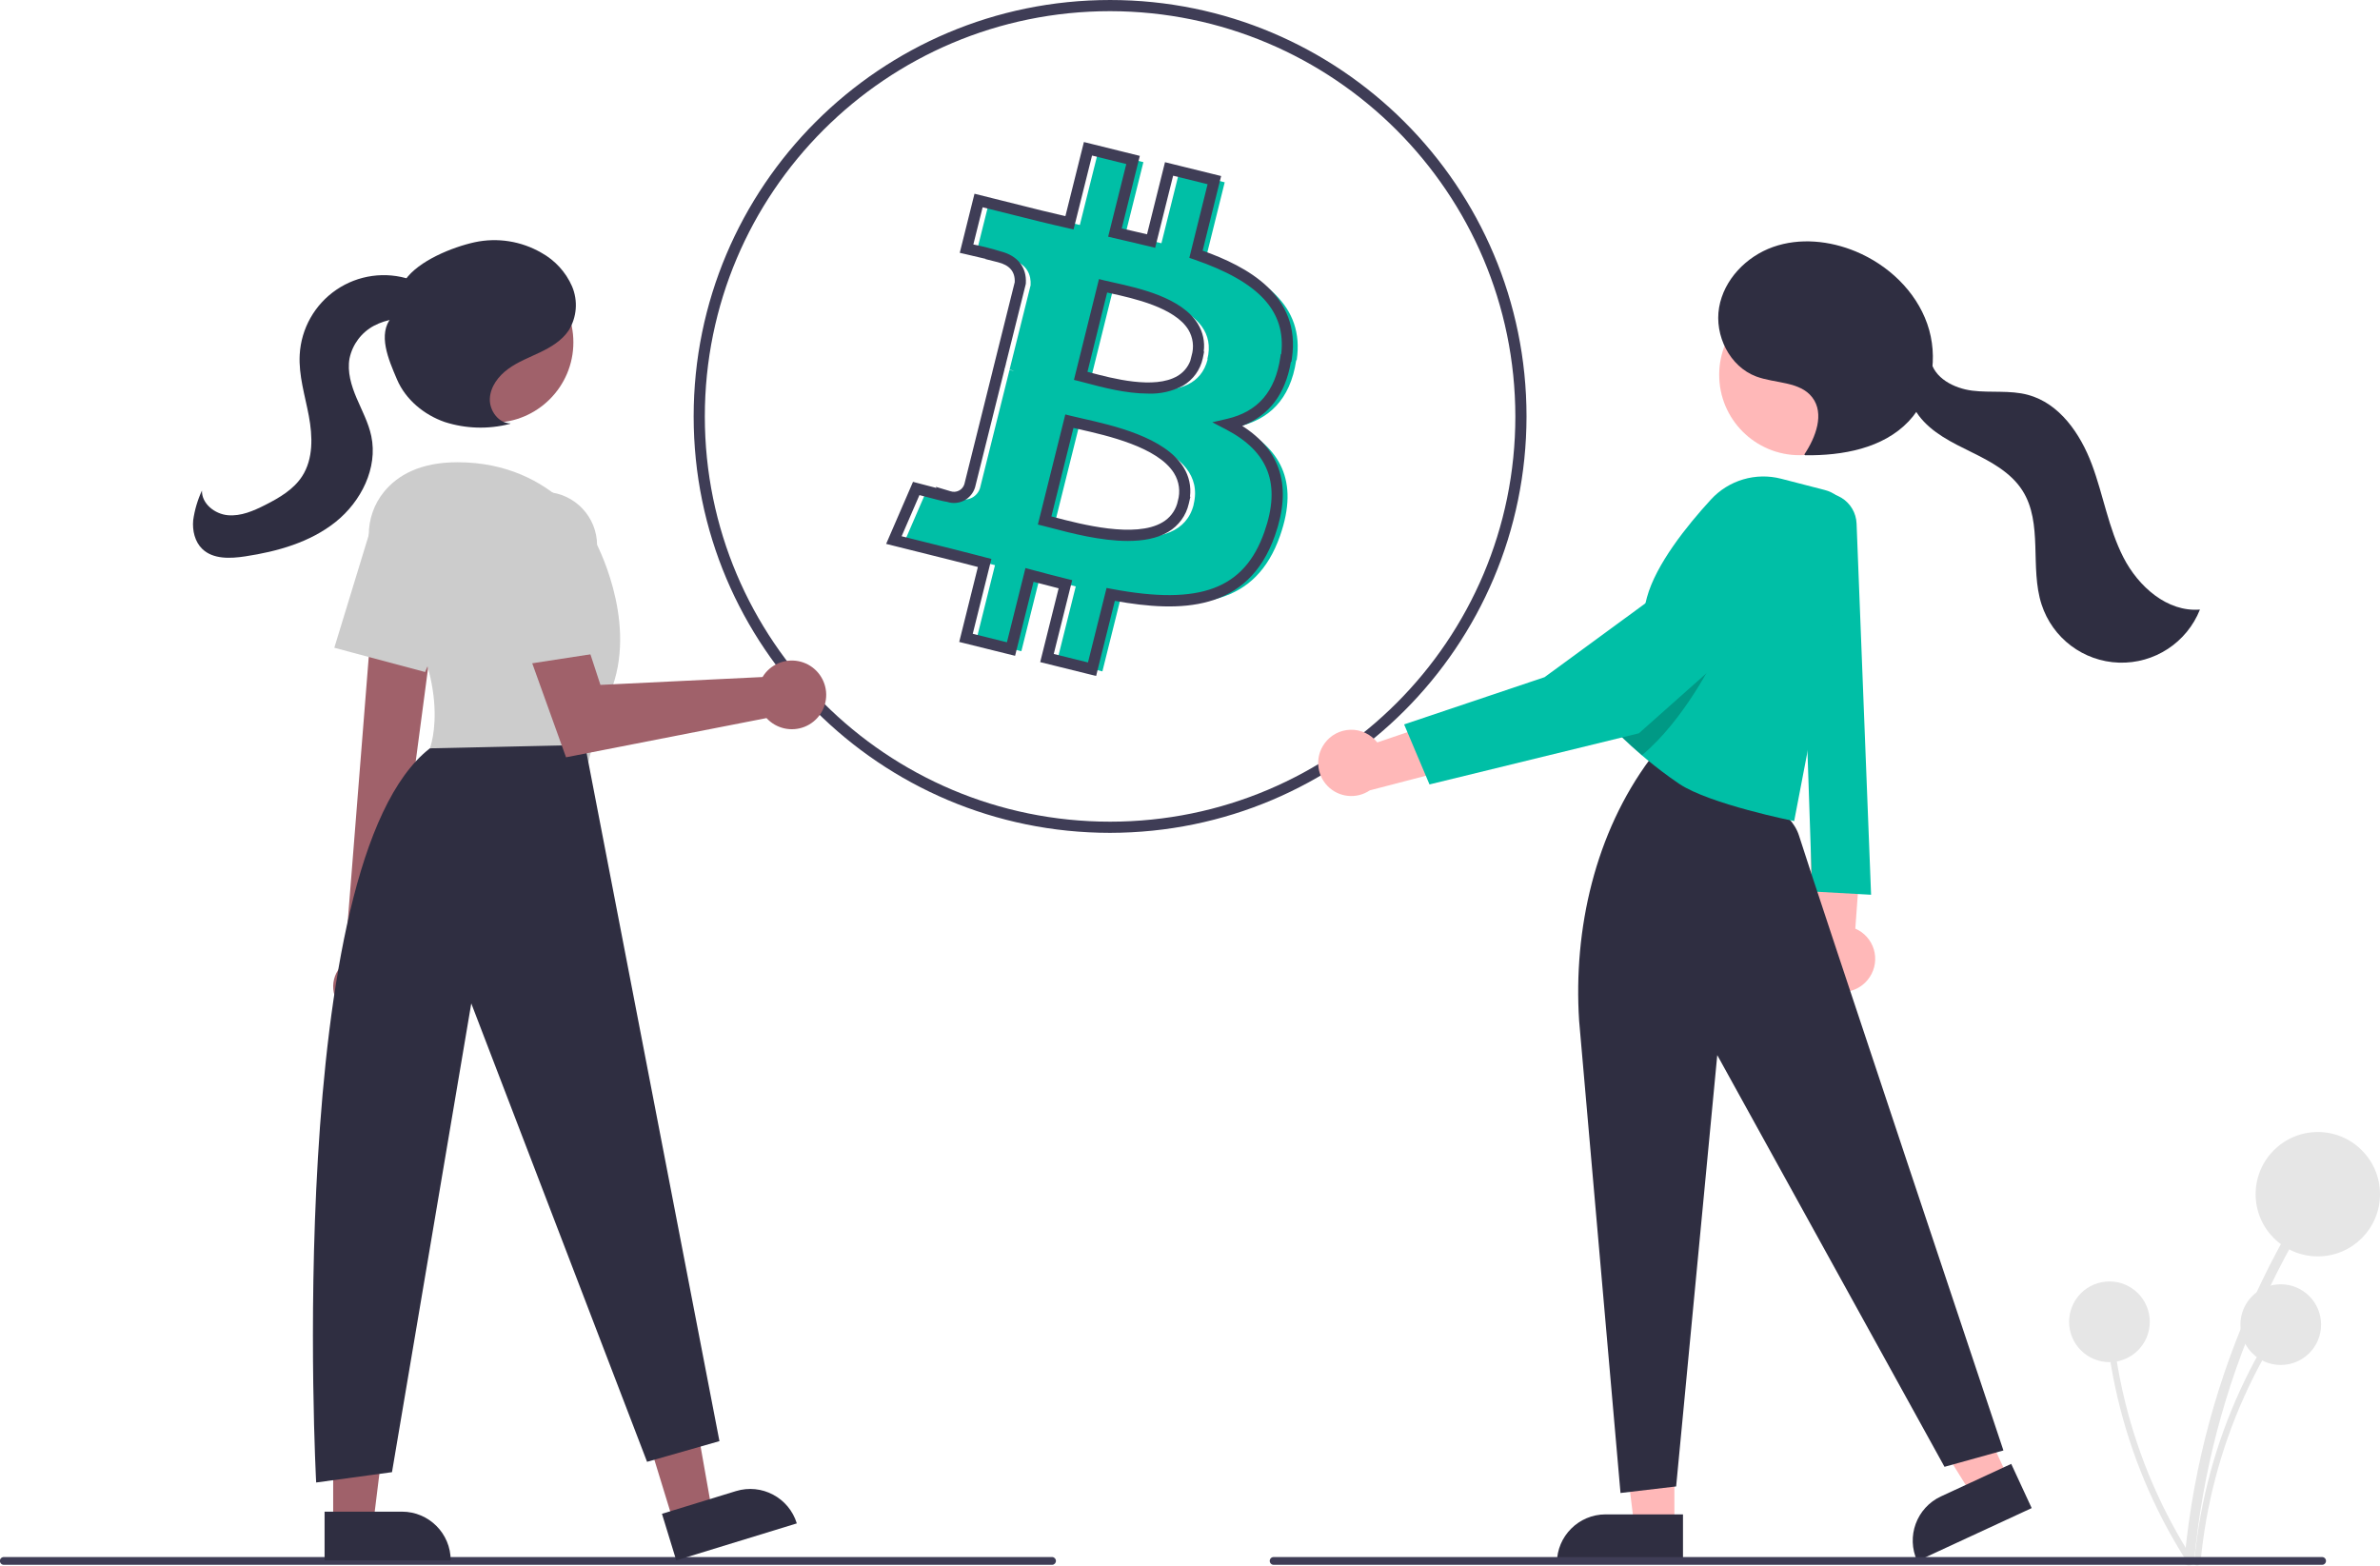
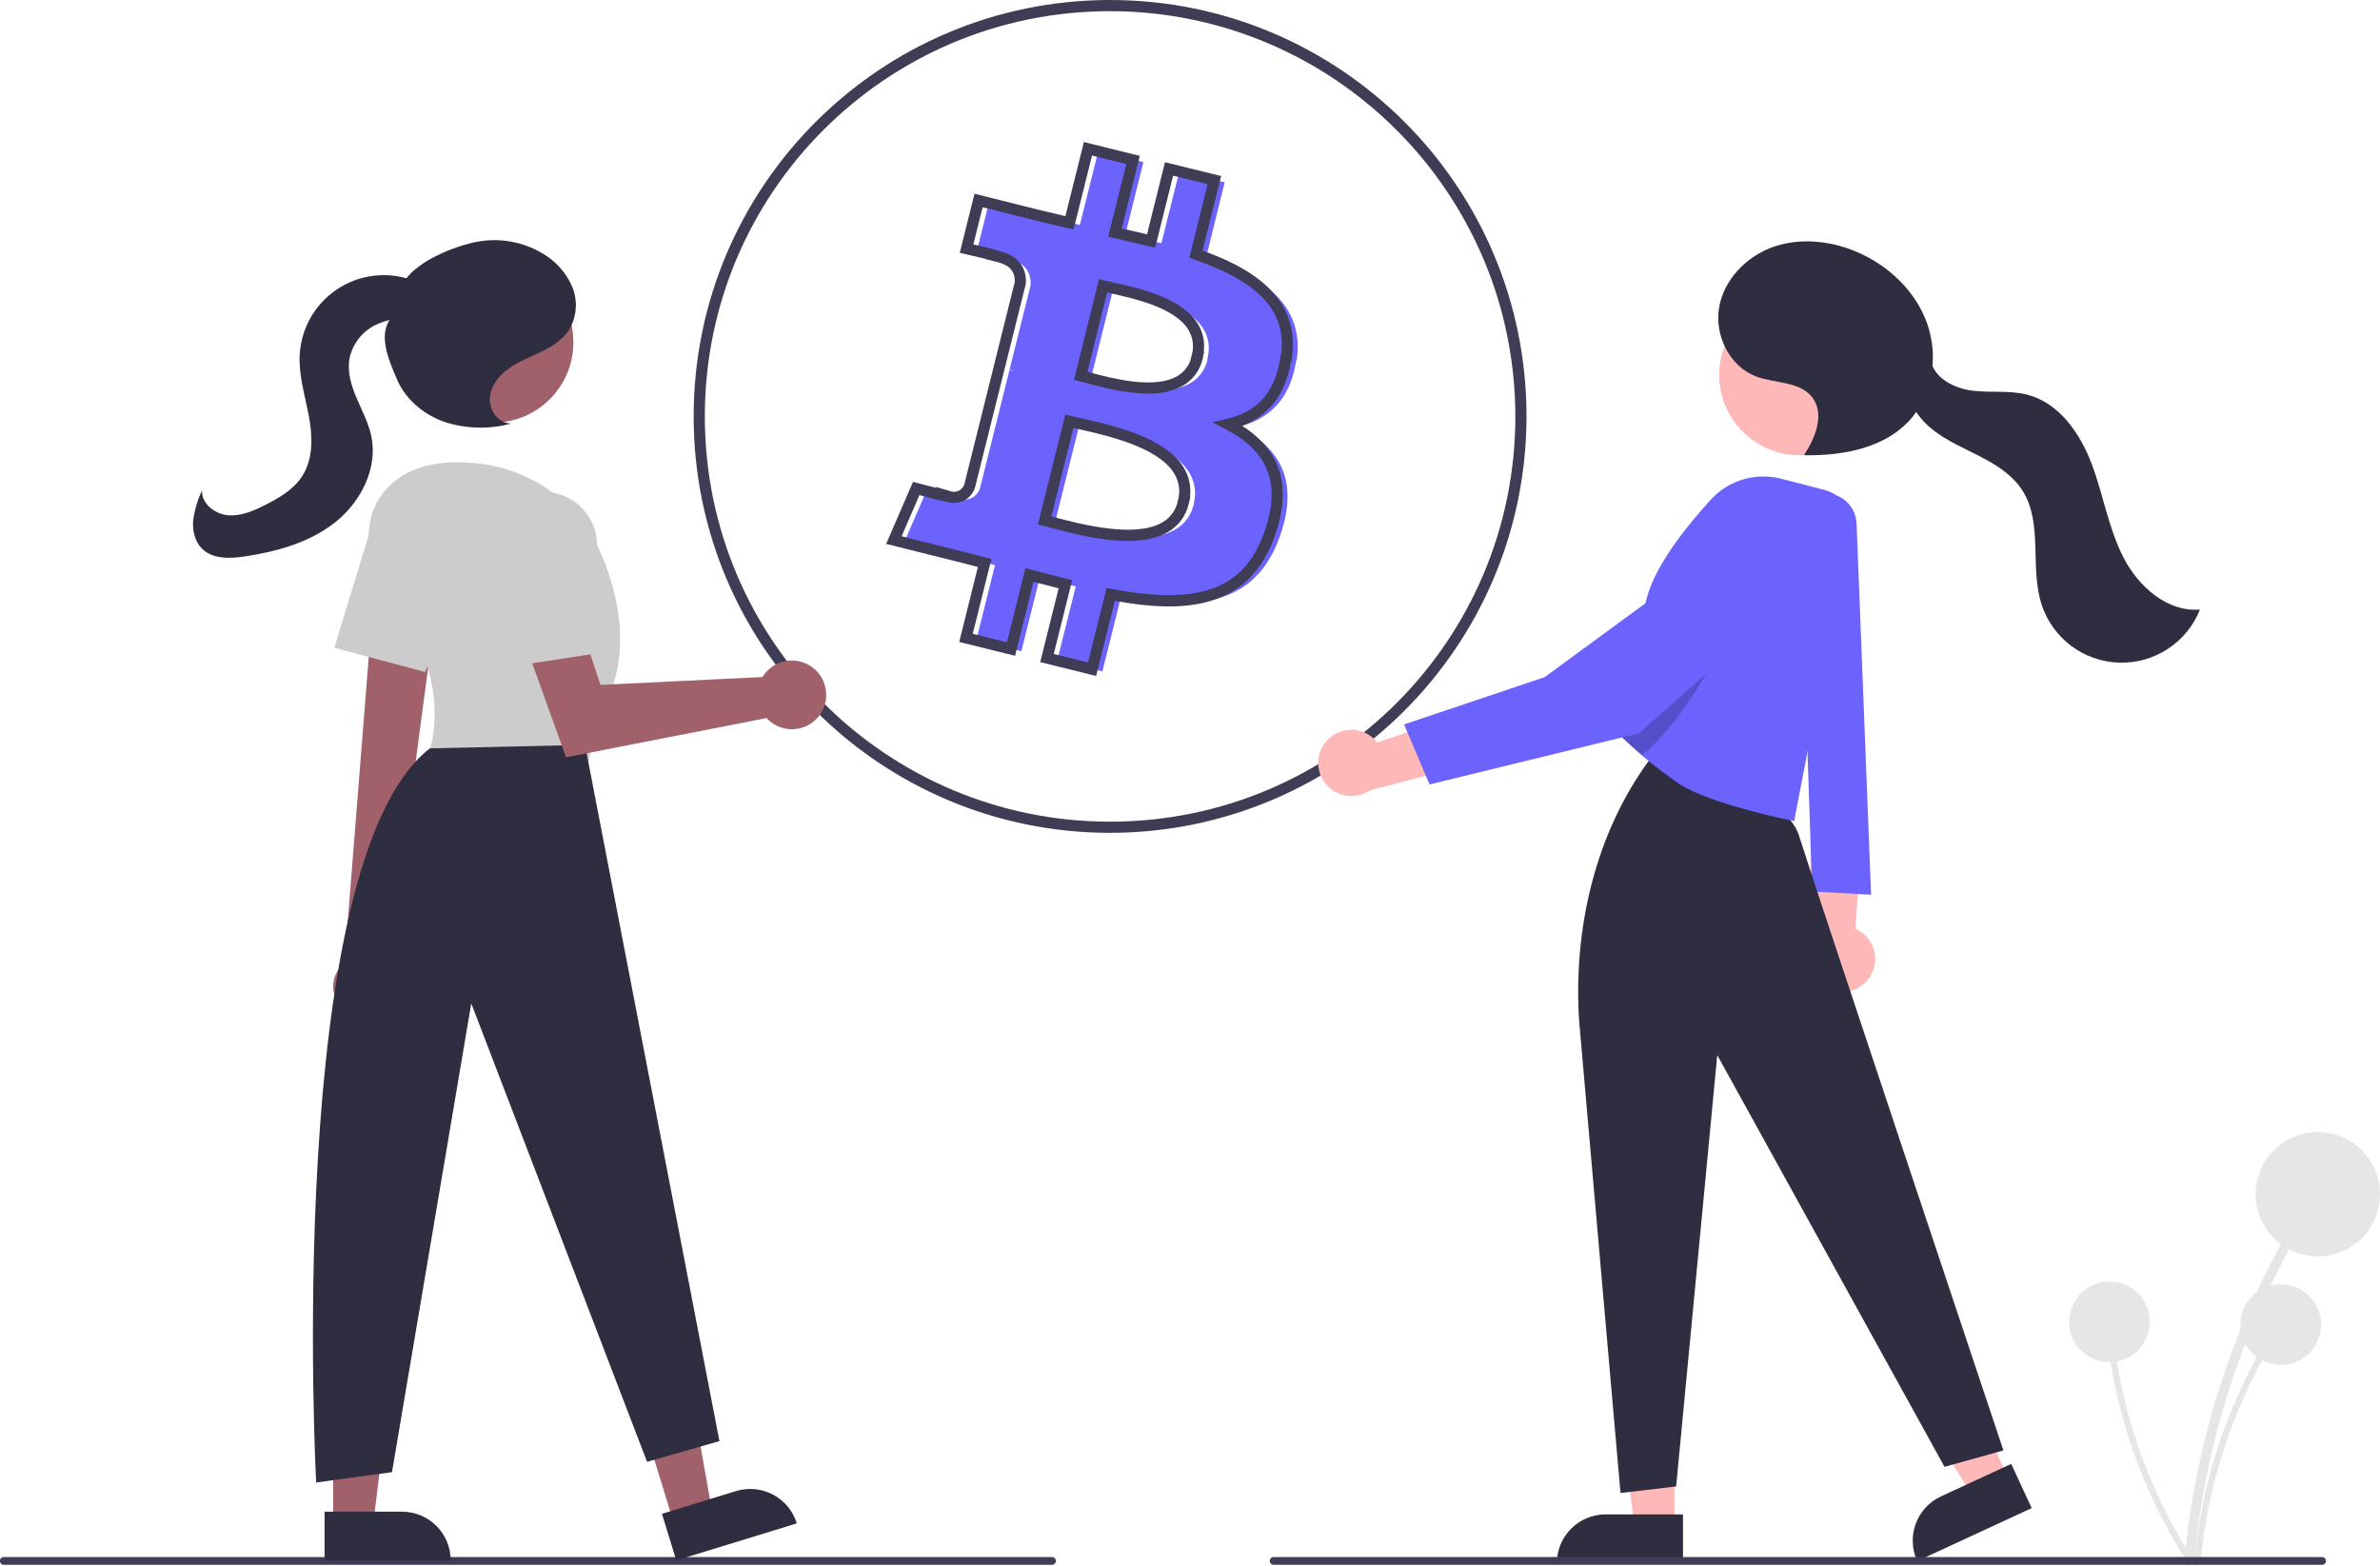
<svg xmlns="http://www.w3.org/2000/svg" id="aac55e20-4295-4738-859e-026cde4431f5" data-name="Layer 1" width="727.21" height="478.36" viewBox="0 0 727.21 478.36">
-   <path d="M604.991,289.168l5.615-22.646L596.765,263.109l-5.495,22.032c-3.618-.904-7.338-1.707-11.042-2.594l5.53-22.185-13.772-3.413L566.338,279.56q-4.506-1.024-8.789-2.065l-18.994-4.744-3.669,14.711s10,2.287,10,2.492c5.58,1.399,6.587,5.12,6.417,8.004l-6.434,25.786a10.033,10.033,0,0,1,1.433.461l-1.451-.358-9.01,36.111a4.992,4.992,0,0,1-6.28,3.277H529.527c.137.205-10.017-2.492-10.017-2.492l-6.826,15.769,17.919,4.471c3.413.836,6.604,1.707,9.813,2.526L534.715,406.392,548.47,409.805l5.649-22.646c3.652.99,7.321,1.928,10.973,2.85l-5.632,22.544,13.772,3.413,5.7-22.851c23.482,4.437,41.162,2.645,48.585-18.584,5.99-17.066-.29-26.964-12.663-33.397,8.994-2.082,15.786-7.987,17.595-20.223l.153-.068C635.095,304.135,622.364,295.158,604.991,289.168Zm-3.857,75.806c-4.249,17.066-33.055,7.85-42.391,5.546l7.56-30.326c9.3,2.338,39.251,6.946,34.796,24.779Zm4.266-44.371c-3.891,15.564-27.851,7.645-35.633,5.717l6.826-27.493c7.765,1.928,32.817,5.546,28.704,21.776Z" transform="translate(-236.3952 -210.8201)" fill="#00bfa6" />
+   <path d="M604.991,289.168l5.615-22.646L596.765,263.109l-5.495,22.032c-3.618-.904-7.338-1.707-11.042-2.594l5.53-22.185-13.772-3.413L566.338,279.56q-4.506-1.024-8.789-2.065l-18.994-4.744-3.669,14.711s10,2.287,10,2.492c5.58,1.399,6.587,5.12,6.417,8.004l-6.434,25.786a10.033,10.033,0,0,1,1.433.461l-1.451-.358-9.01,36.111a4.992,4.992,0,0,1-6.28,3.277H529.527c.137.205-10.017-2.492-10.017-2.492l-6.826,15.769,17.919,4.471c3.413.836,6.604,1.707,9.813,2.526L534.715,406.392,548.47,409.805l5.649-22.646c3.652.99,7.321,1.928,10.973,2.85l-5.632,22.544,13.772,3.413,5.7-22.851c23.482,4.437,41.162,2.645,48.585-18.584,5.99-17.066-.29-26.964-12.663-33.397,8.994-2.082,15.786-7.987,17.595-20.223l.153-.068C635.095,304.135,622.364,295.158,604.991,289.168Zm-3.857,75.806c-4.249,17.066-33.055,7.85-42.391,5.546l7.56-30.326c9.3,2.338,39.251,6.946,34.796,24.779Zm4.266-44.371c-3.891,15.564-27.851,7.645-35.633,5.717l6.826-27.493c7.765,1.928,32.817,5.546,28.704,21.776Z" transform="translate(-236.3952 -210.8201)" fill="#6c63ff" />
  <path d="M575.583,465.303A127.241,127.241,0,1,1,702.824,338.061,127.385,127.385,0,0,1,575.583,465.303Zm0-251.07A123.828,123.828,0,1,0,699.411,338.061,123.968,123.968,0,0,0,575.583,214.233ZM571.314,417.367l-17.086-4.235,5.633-22.547c-2.554-.643-5.121-1.31-7.669-1.992l-5.64,22.613-17.067-4.235,5.704-22.9q-.999-.26-2.004-.523c-2.003-.524-4.034-1.056-6.15-1.575l-19.878-4.961,8.21-18.963,1.42.377c1.965.522,4.041,1.063,5.771,1.504l-.24-.36,4.539,1.362a3.312,3.312,0,0,0,4.196-2.152l8.596-34.46-.008-.003,6.806-27.278c.135-3.201-1.547-5.196-5.136-6.095l-3.831-.961.095-.061c-1.811-.439-4.086-.972-6.229-1.462l-1.697-.387,4.503-18.056,20.651,5.158q3.476.852,7.125,1.684l5.656-22.642,17.084,4.234-5.525,22.168q1.458.34,2.914.672c1.613.371,3.219.739,4.81,1.122l5.495-22.034,17.151,4.23L603.86,287.407c13.547,4.857,30.168,13.588,27.27,33.021l-.138.927-.164.072c-1.692,9.839-6.685,16.39-14.872,19.526,11.951,7.64,15.222,18.628,10.011,33.475-8.231,23.539-29.151,23.535-48.928,19.989Zm-12.945-6.725,10.459,2.592L574.505,390.474l1.582.299c27.015,5.104,40.534.042,46.658-17.471,5.096-14.519,1.334-24.47-11.84-31.321l-4.104-2.134,4.506-1.042c9.414-2.179,14.742-8.331,16.291-18.81l.137-.928.139-.062c1.529-13.099-6.723-22.034-26.603-28.889l-1.476-.508,5.579-22.504-10.529-2.596-5.497,22.037-1.657-.414c-2.108-.527-4.25-1.019-6.404-1.513-1.538-.353-3.081-.707-4.621-1.077l-1.674-.402L580.528,260.942l-10.46-2.592-5.641,22.58-1.629-.371c-3.013-.686-5.958-1.37-8.817-2.072l-17.345-4.333-2.835,11.366a82.002,82.002,0,0,1,8.394,2.126c5.152,1.312,7.939,4.861,7.65,9.746l-.048.312-6.048,24.239.02.008-.406,1.539-.08-.02-.032.098.095.024-9.011,36.111a6.72,6.72,0,0,1-8.457,4.499l.005-.016c-1.305-.176-3.724-.804-8.553-2.085l-5.443,12.573,15.967,3.984c2.127.522,4.176,1.057,6.195,1.587,1.215.317,2.419.633,3.626.942l1.644.419-5.698,22.874,10.443,2.591,5.658-22.682,1.681.455c3.623.982,7.303,1.938,10.938,2.841l1.659.412Zm22.622-34.529c-8.259,0-17.314-2.38-23.141-3.911-1.009-.265-1.909-.502-2.677-.692l-1.66-.41,8.387-33.645,1.659.417c.937.236,2.087.494,3.391.788,9.496,2.139,25.389,5.719,31.091,14.972a13.61,13.61,0,0,1,1.947,8.967h.135l-.493,2.119a13.426,13.426,0,0,1-6.313,8.643C589.912,375.38,585.574,376.113,580.991,376.113Zm-23.343-7.492q.512.134,1.069.28c7.967,2.096,24.547,6.449,32.859,1.526a9.826,9.826,0,0,0,4.478-5.618l.228-.914a10.527,10.527,0,0,0-1.149-8.47c-4.948-8.03-20.552-11.544-28.935-13.433-.642-.145-1.247-.282-1.81-.411Zm29.549-37.538c-6.783,0-14.031-1.929-18.718-3.176-.862-.229-1.63-.434-2.283-.596l-1.657-.411,7.649-30.806,1.656.411c.768.191,1.708.398,2.773.633,7.791,1.72,20.83,4.6,25.771,12.612a12.83,12.83,0,0,1,1.803,8.48h.132l-.427,2.121a12.857,12.857,0,0,1-6.016,8.31A21.029,21.029,0,0,1,587.197,331.084ZM568.67,324.426q.332.087.687.182c6.905,1.837,19.758,5.258,26.789,1.113a9.089,9.089,0,0,0,3.94-4.638l.397-1.566a9.868,9.868,0,0,0-1-7.975c-4.183-6.784-16.816-9.573-23.602-11.071-.419-.092-.819-.181-1.197-.266Z" transform="translate(-236.3952 -210.8201)" fill="#3f3d56" />
  <path d="M641.076,438.032a10.064,10.064,0,0,1,16.142-.352l33.834-11.5-4.69,17.968-31.41,8.166a10.111,10.111,0,0,1-13.875-14.281Z" transform="translate(-236.3952 -210.8201)" fill="#ffb8b8" />
  <path d="M906.827,687.743a246.303,246.303,0,0,1,20.385-77.735q4.601-10.278,10.127-20.103c.947-1.685-1.644-3.199-2.59-1.514a249.707,249.707,0,0,0-27.786,76.655q-2.086,11.269-3.136,22.696c-.178,1.922,2.823,1.909,3,0Z" transform="translate(-236.3952 -210.8201)" fill="#e6e6e6" />
  <circle cx="708.21" cy="364.897" r="19" fill="#e6e6e6" />
  <path d="M908.77,688.248a159.788,159.788,0,0,1,13.225-50.43q2.985-6.668,6.57-13.042a.974.974,0,0,0-1.681-.982,161.996,161.996,0,0,0-18.026,49.73q-1.353,7.31-2.034,14.724c-.115,1.247,1.832,1.239,1.946,0Z" transform="translate(-236.3952 -210.8201)" fill="#e6e6e6" />
  <circle cx="696.883" cy="404.751" r="12.326" fill="#e6e6e6" />
  <path d="M906.314,687.084a159.788,159.788,0,0,1-20.59-47.897q-1.748-7.093-2.841-14.324a.974.974,0,0,0-1.929.259,161.996,161.996,0,0,0,16.374,50.298q3.429,6.597,7.452,12.861c.676,1.054,2.206-.15,1.535-1.197Z" transform="translate(-236.3952 -210.8201)" fill="#e6e6e6" />
  <circle cx="644.542" cy="403.886" r="12.326" fill="#e6e6e6" />
  <path d="M807.705,509.345a10.056,10.056,0,0,0-4.418-14.773l2.591-35.641-16.203,9.072.024,32.454a10.11,10.11,0,0,0,18.006,8.887Z" transform="translate(-236.3952 -210.8201)" fill="#ffb8b8" />
-   <path d="M803.674,370.799,808.105,484.217l-18-1-4-119,3.796-1.786A9.665,9.665,0,0,1,803.674,370.799Z" transform="translate(-236.3952 -210.8201)" fill="#00bfa6" />
+   <path d="M803.674,370.799,808.105,484.217l-18-1-4-119,3.796-1.786A9.665,9.665,0,0,1,803.674,370.799Z" transform="translate(-236.3952 -210.8201)" fill="#6c63ff" />
  <polygon points="511.612 466.235 499.352 466.234 493.52 418.946 511.614 418.947 511.612 466.235" fill="#ffb8b8" />
  <path d="M490.595,462.731h23.644a0,0,0,0,1,0,0v14.887a0,0,0,0,1,0,0H475.708a0,0,0,0,1,0,0v0A14.887,14.887,0,0,1,490.595,462.731Z" fill="#2f2e41" />
  <polygon points="613.615 451.583 602.489 456.734 577.329 416.272 593.749 408.671 613.615 451.583" fill="#ffb8b8" />
  <path d="M832.188,665.526h23.644a0,0,0,0,1,0,0v14.887a0,0,0,0,1,0,0H817.301a0,0,0,0,1,0,0v0A14.887,14.887,0,0,1,832.188,665.526Z" transform="translate(-441.7098 202.8908) rotate(-24.84116)" fill="#2f2e41" />
  <path d="M718.897,522.728l12.644,144.289,17-2L761.105,533.217l69.436,125.8,18-5S790.605,480.717,786.105,466.217c-4.933-15.895-44-22-44-22l-1.5-1.5C723.818,465.315,717.094,494.635,718.897,522.728Z" transform="translate(-236.3952 -210.8201)" fill="#2f2e41" />
  <circle cx="549.859" cy="114.532" r="24.561" fill="#ffb8b8" />
-   <path d="M801.674,372.743l-17.07,88.97s-25.94-5.18-35.18-11.42c-3.66-2.48-6.98-5.04-9.78-7.36-.55-.45-1.07-.9-1.58-1.33-4.62-3.95-7.46-6.89-7.46-6.89s1.479-7.25,3.29-15.83c2.02-9.61,4.47-20.9,5.72-25.51,2.75-10.11,12.19-21.89,19.55-29.91a21.738,21.738,0,0,1,21.47-6.36l13.32,3.44A10.543,10.543,0,0,1,801.674,372.743Z" transform="translate(-236.3952 -210.8201)" fill="#00bfa6" />
+   <path d="M801.674,372.743l-17.07,88.97s-25.94-5.18-35.18-11.42c-3.66-2.48-6.98-5.04-9.78-7.36-.55-.45-1.07-.9-1.58-1.33-4.62-3.95-7.46-6.89-7.46-6.89s1.479-7.25,3.29-15.83c2.02-9.61,4.47-20.9,5.72-25.51,2.75-10.11,12.19-21.89,19.55-29.91a21.738,21.738,0,0,1,21.47-6.36l13.32,3.44A10.543,10.543,0,0,1,801.674,372.743Z" transform="translate(-236.3952 -210.8201)" fill="#6c63ff" />
  <path d="M760.394,411.602s-9.18,19.08-22.33,30c-4.62-3.95-7.46-6.89-7.46-6.89s1.479-7.25,3.29-15.83C744.914,413.063,756.274,409.393,760.394,411.602Z" transform="translate(-236.3952 -210.8201)" opacity="0.2" />
-   <path d="M776.674,376.677a16.322,16.322,0,0,0-2.831-1.125,12.495,12.495,0,0,0-11.545,2.66l-53.958,39.523-42.914,14.435,7.754,18.341,63.976-15.624,42.43-37.708A12.754,12.754,0,0,0,776.674,376.677Z" transform="translate(-236.3952 -210.8201)" fill="#00bfa6" />
+   <path d="M776.674,376.677a16.322,16.322,0,0,0-2.831-1.125,12.495,12.495,0,0,0-11.545,2.66l-53.958,39.523-42.914,14.435,7.754,18.341,63.976-15.624,42.43-37.708A12.754,12.754,0,0,0,776.674,376.677Z" transform="translate(-236.3952 -210.8201)" fill="#6c63ff" />
  <path d="M787.708,349.687c3.496-5.232,6.254-12.488,2.406-17.466-3.799-4.914-11.292-4.19-17.111-6.365-8.104-3.029-12.804-12.549-11.338-21.076s8.31-15.594,16.464-18.486,17.348-1.951,25.333,1.379c9.829,4.1,18.261,12.03,21.797,22.076s1.646,22.108-5.689,29.83c-7.864,8.278-20.206,10.485-31.623,10.351" transform="translate(-236.3952 -210.8201)" fill="#2f2e41" />
  <path d="M826.277,320.727c1.001,5.591,7.134,8.766,12.771,9.464s11.468-.197,16.955,1.269c9.674,2.584,16.055,11.888,19.567,21.265s5.069,19.498,9.633,28.412S898.612,397.909,908.591,397.075a25.732,25.732,0,0,1-48.394-1.569c-3.666-11.317.542-24.813-5.868-34.834-3.547-5.545-9.673-8.807-15.579-11.713s-12.106-5.889-16.066-11.148-4.751-13.563.129-17.981" transform="translate(-236.3952 -210.8201)" fill="#2f2e41" />
  <path d="M945.88,688.964h-320.294a1.191,1.191,0,1,1,0-2.381h320.294a1.191,1.191,0,1,1,0,2.381Z" transform="translate(-236.3952 -210.8201)" fill="#3f3d56" />
  <path d="M557.88,688.964h-320.294a1.191,1.191,0,1,1,0-2.381h320.294a1.191,1.191,0,0,1,0,2.381Z" transform="translate(-236.3952 -210.8201)" fill="#3f3d56" />
  <polygon points="205.801 465.134 217.522 461.537 209.226 414.618 191.928 419.927 205.801 465.134" fill="#a0616a" />
  <path d="M439.993,667.396h38.531a0,0,0,0,1,0,0V682.283a0,0,0,0,1,0,0H454.88a14.887,14.887,0,0,1-14.887-14.887v0A0,0,0,0,1,439.993,667.396Z" transform="translate(859.9015 974.4209) rotate(162.9391)" fill="#2f2e41" />
  <polygon points="101.803 465.403 114.063 465.403 119.895 418.115 101.801 418.116 101.803 465.403" fill="#a0616a" />
  <path d="M335.571,672.72h38.531a0,0,0,0,1,0,0v14.887a0,0,0,0,1,0,0H350.458a14.887,14.887,0,0,1-14.887-14.887v0A0,0,0,0,1,335.571,672.72Z" transform="translate(473.3094 1149.49) rotate(179.9974)" fill="#2f2e41" />
  <path d="M341.319,519.146a9.162,9.162,0,0,1,.318-14.046l9.505-119.695,19.331,4.83L354.995,506.994a9.212,9.212,0,0,1-13.677,12.152Z" transform="translate(-236.3952 -210.8201)" fill="#a0616a" />
  <circle cx="150.634" cy="104.601" r="24.561" fill="#a0616a" />
  <path d="M353.483,387.78c-5.837-8.013-6.017-19.049.271-26.714,4.103-5.002,10.966-9.004,22.425-9.004,30.543,0,42.128,24.224,42.128,24.224s12.638,23.17,5.266,44.235-7.372,23.17-7.372,23.17l-48.447-4.213S375.927,418.592,353.483,387.78Z" transform="translate(-236.3952 -210.8201)" fill="#ccc" />
  <path d="M338.543,408.748l10.437-34.146a16.327,16.327,0,0,1,23.097-9.737h0a16.356,16.356,0,0,1,7.465,21.074l-13.269,30.218Z" transform="translate(-236.3952 -210.8201)" fill="#ccc" />
  <path d="M415.148,438.425l41.075,212.747-22.117,6.319L380.392,517.415,356.168,660.651l-23.17,3.16S322.834,474.292,367.754,439.478Z" transform="translate(-236.3952 -210.8201)" fill="#2f2e41" />
  <path d="M470.354,416.343a10.527,10.527,0,0,0-.963,1.349L419.856,420.094l-9.538-29.12L393.756,398.846l15.588,43.371,61.262-11.981a10.496,10.496,0,1,0-.252-13.893Z" transform="translate(-236.3952 -210.8201)" fill="#a0616a" />
  <path d="M386.293,379.345a16.326,16.326,0,0,1,17.233-18.202h0a16.356,16.356,0,0,1,15.308,16.295V410.44l-28.369,4.365Z" transform="translate(-236.3952 -210.8201)" fill="#ccc" />
  <path d="M392.431,340.205c-3.686-.016-6.53-3.897-6.365-7.58s2.639-6.923,5.619-9.093,6.475-3.492,9.798-5.087,6.617-3.586,8.669-6.648a14.716,14.716,0,0,0,1.023-13.504,21.669,21.669,0,0,0-9.333-10.224,28.688,28.688,0,0,0-20.417-3.228c-6.888,1.511-17.154,5.695-21.19,11.478l-4.208,11.458c-4.288,5.156-.968,12.813,1.668,18.98s8.248,10.806,14.581,13.011a35.794,35.794,0,0,0,19.841.595" transform="translate(-236.3952 -210.8201)" fill="#2f2e41" />
  <path d="M369.985,302.044c-1.809-2.899-4.944-4.743-8.186-5.825a25.724,25.724,0,0,0-33.832,23.003c-.344,6.314,1.634,12.489,2.795,18.705s1.393,13.082-2.034,18.396c-2.611,4.048-6.964,6.596-11.261,8.773-3.581,1.814-7.455,3.516-11.453,3.154s-8.016-3.528-7.91-7.541a32.054,32.054,0,0,0-2.682,9.08c-.281,3.156.497,6.561,2.776,8.762,3.313,3.199,8.563,2.965,13.116,2.274,9.857-1.494,19.838-4.295,27.626-10.52s12.955-16.475,10.904-26.231c-.857-4.075-2.87-7.796-4.497-11.63s-2.897-8.027-2.15-12.124a14.735,14.735,0,0,1,7.493-9.982,19.601,19.601,0,0,1,12.523-1.899c2.799.459,6.294,1.173,7.954-1.127a4.508,4.508,0,0,0-.094-4.809,13.248,13.248,0,0,0-3.593-3.56" transform="translate(-236.3952 -210.8201)" fill="#2f2e41" />
</svg>
